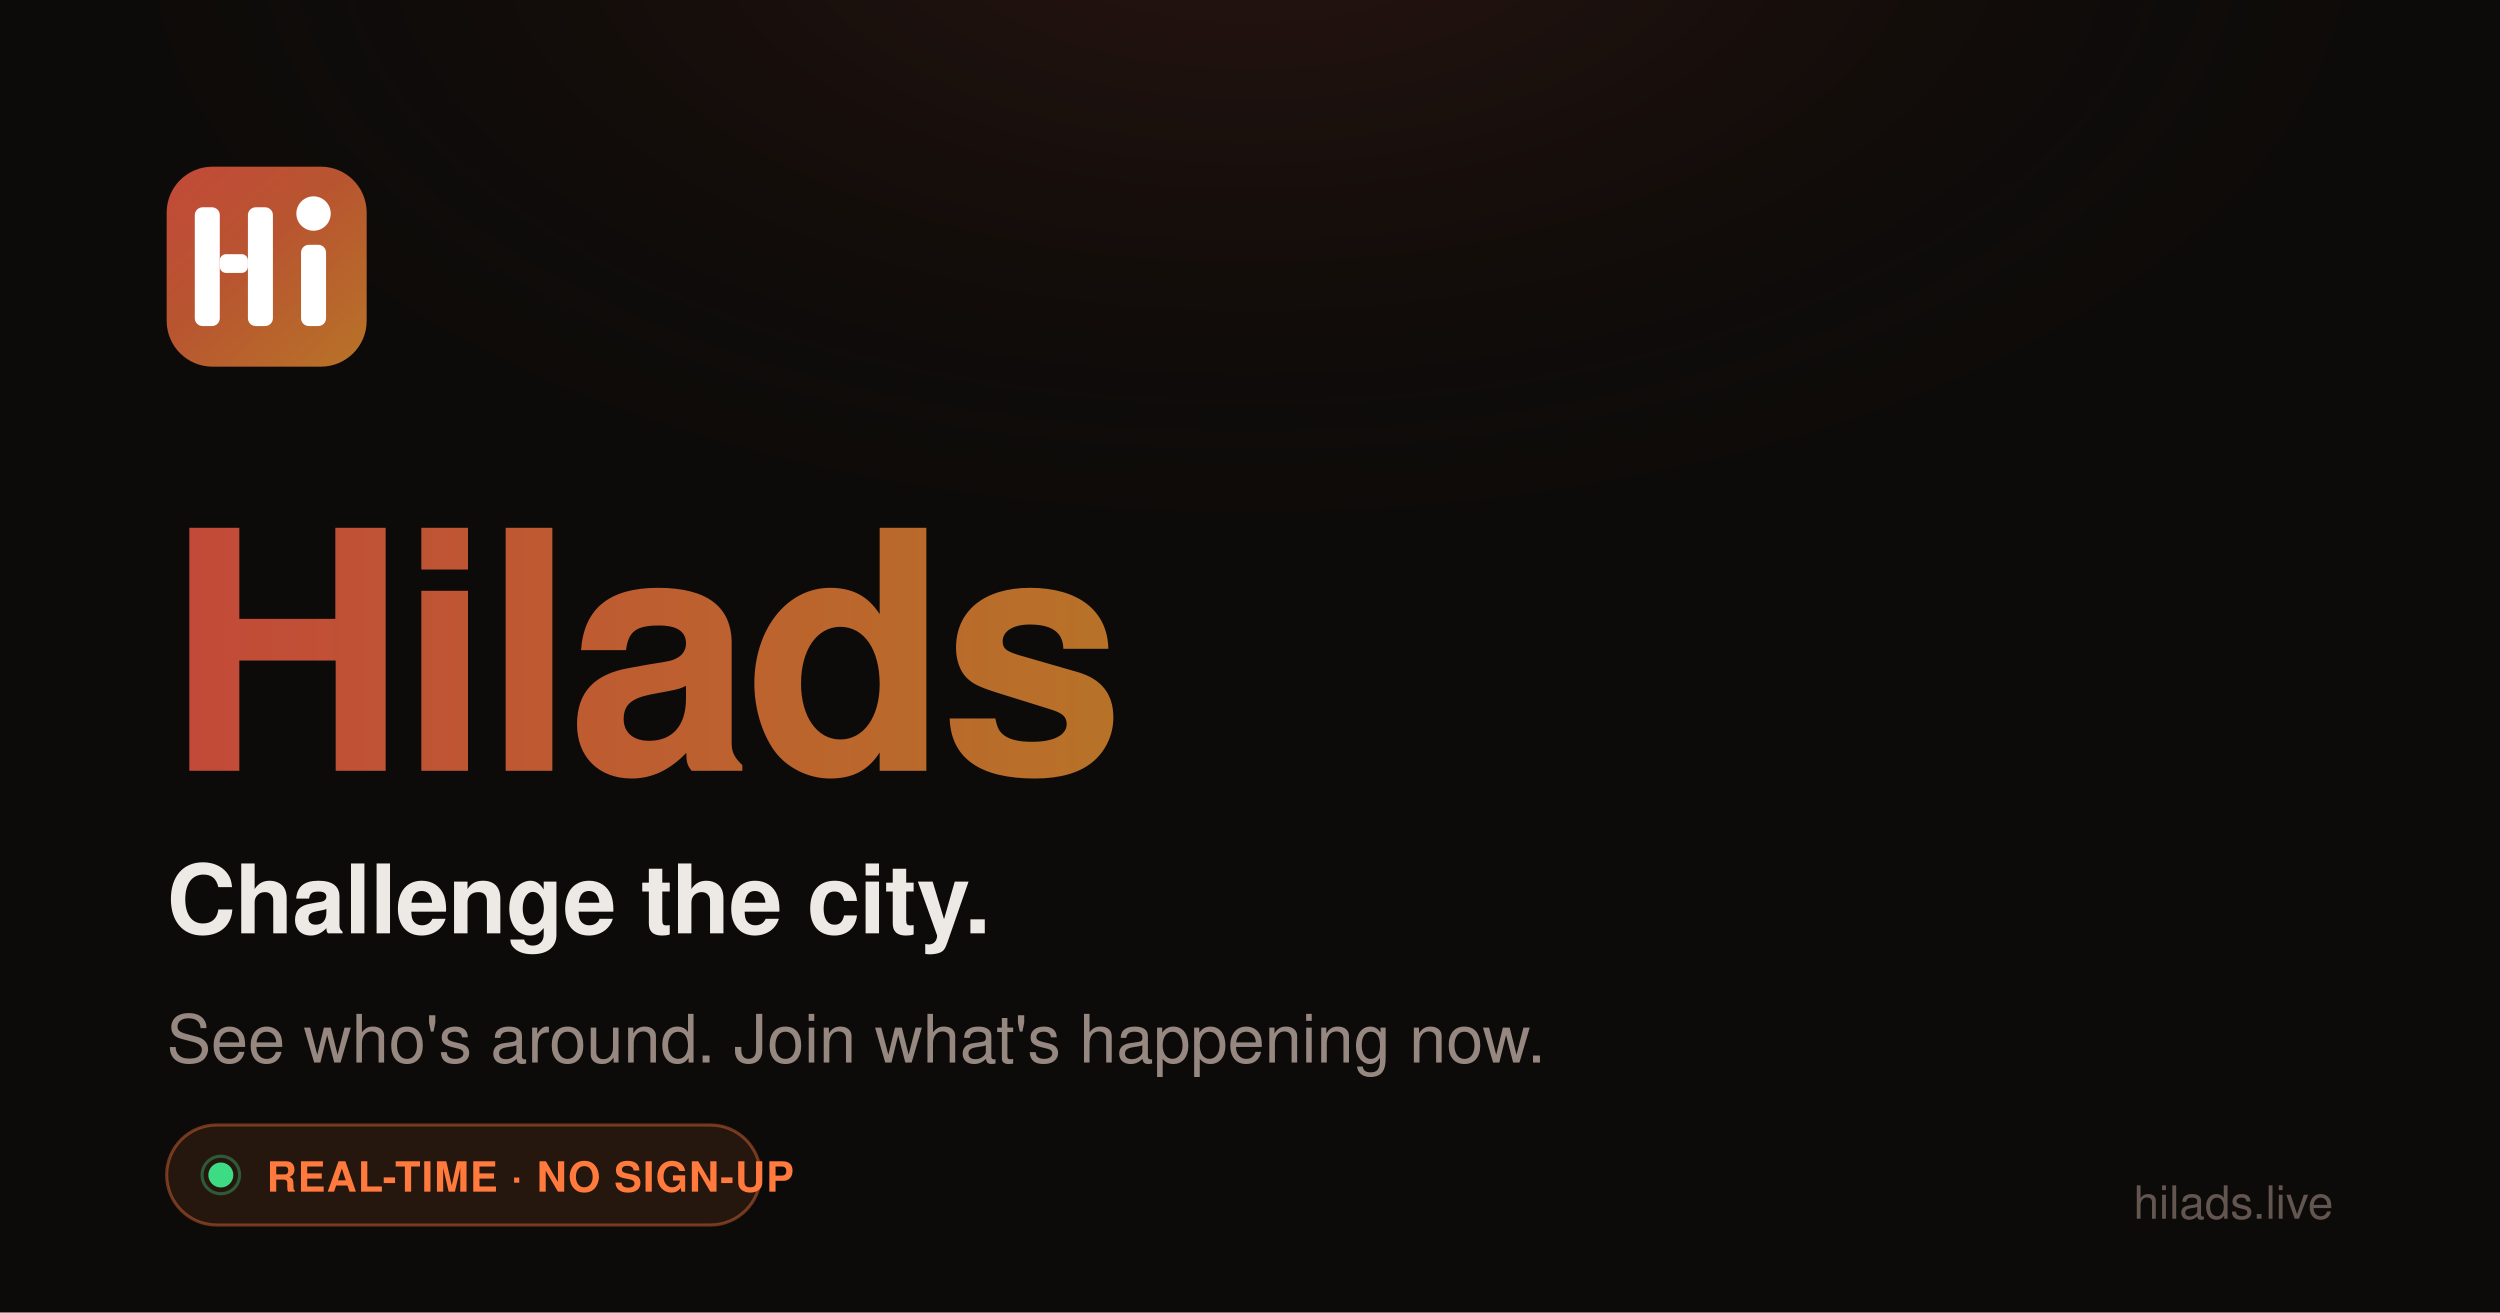
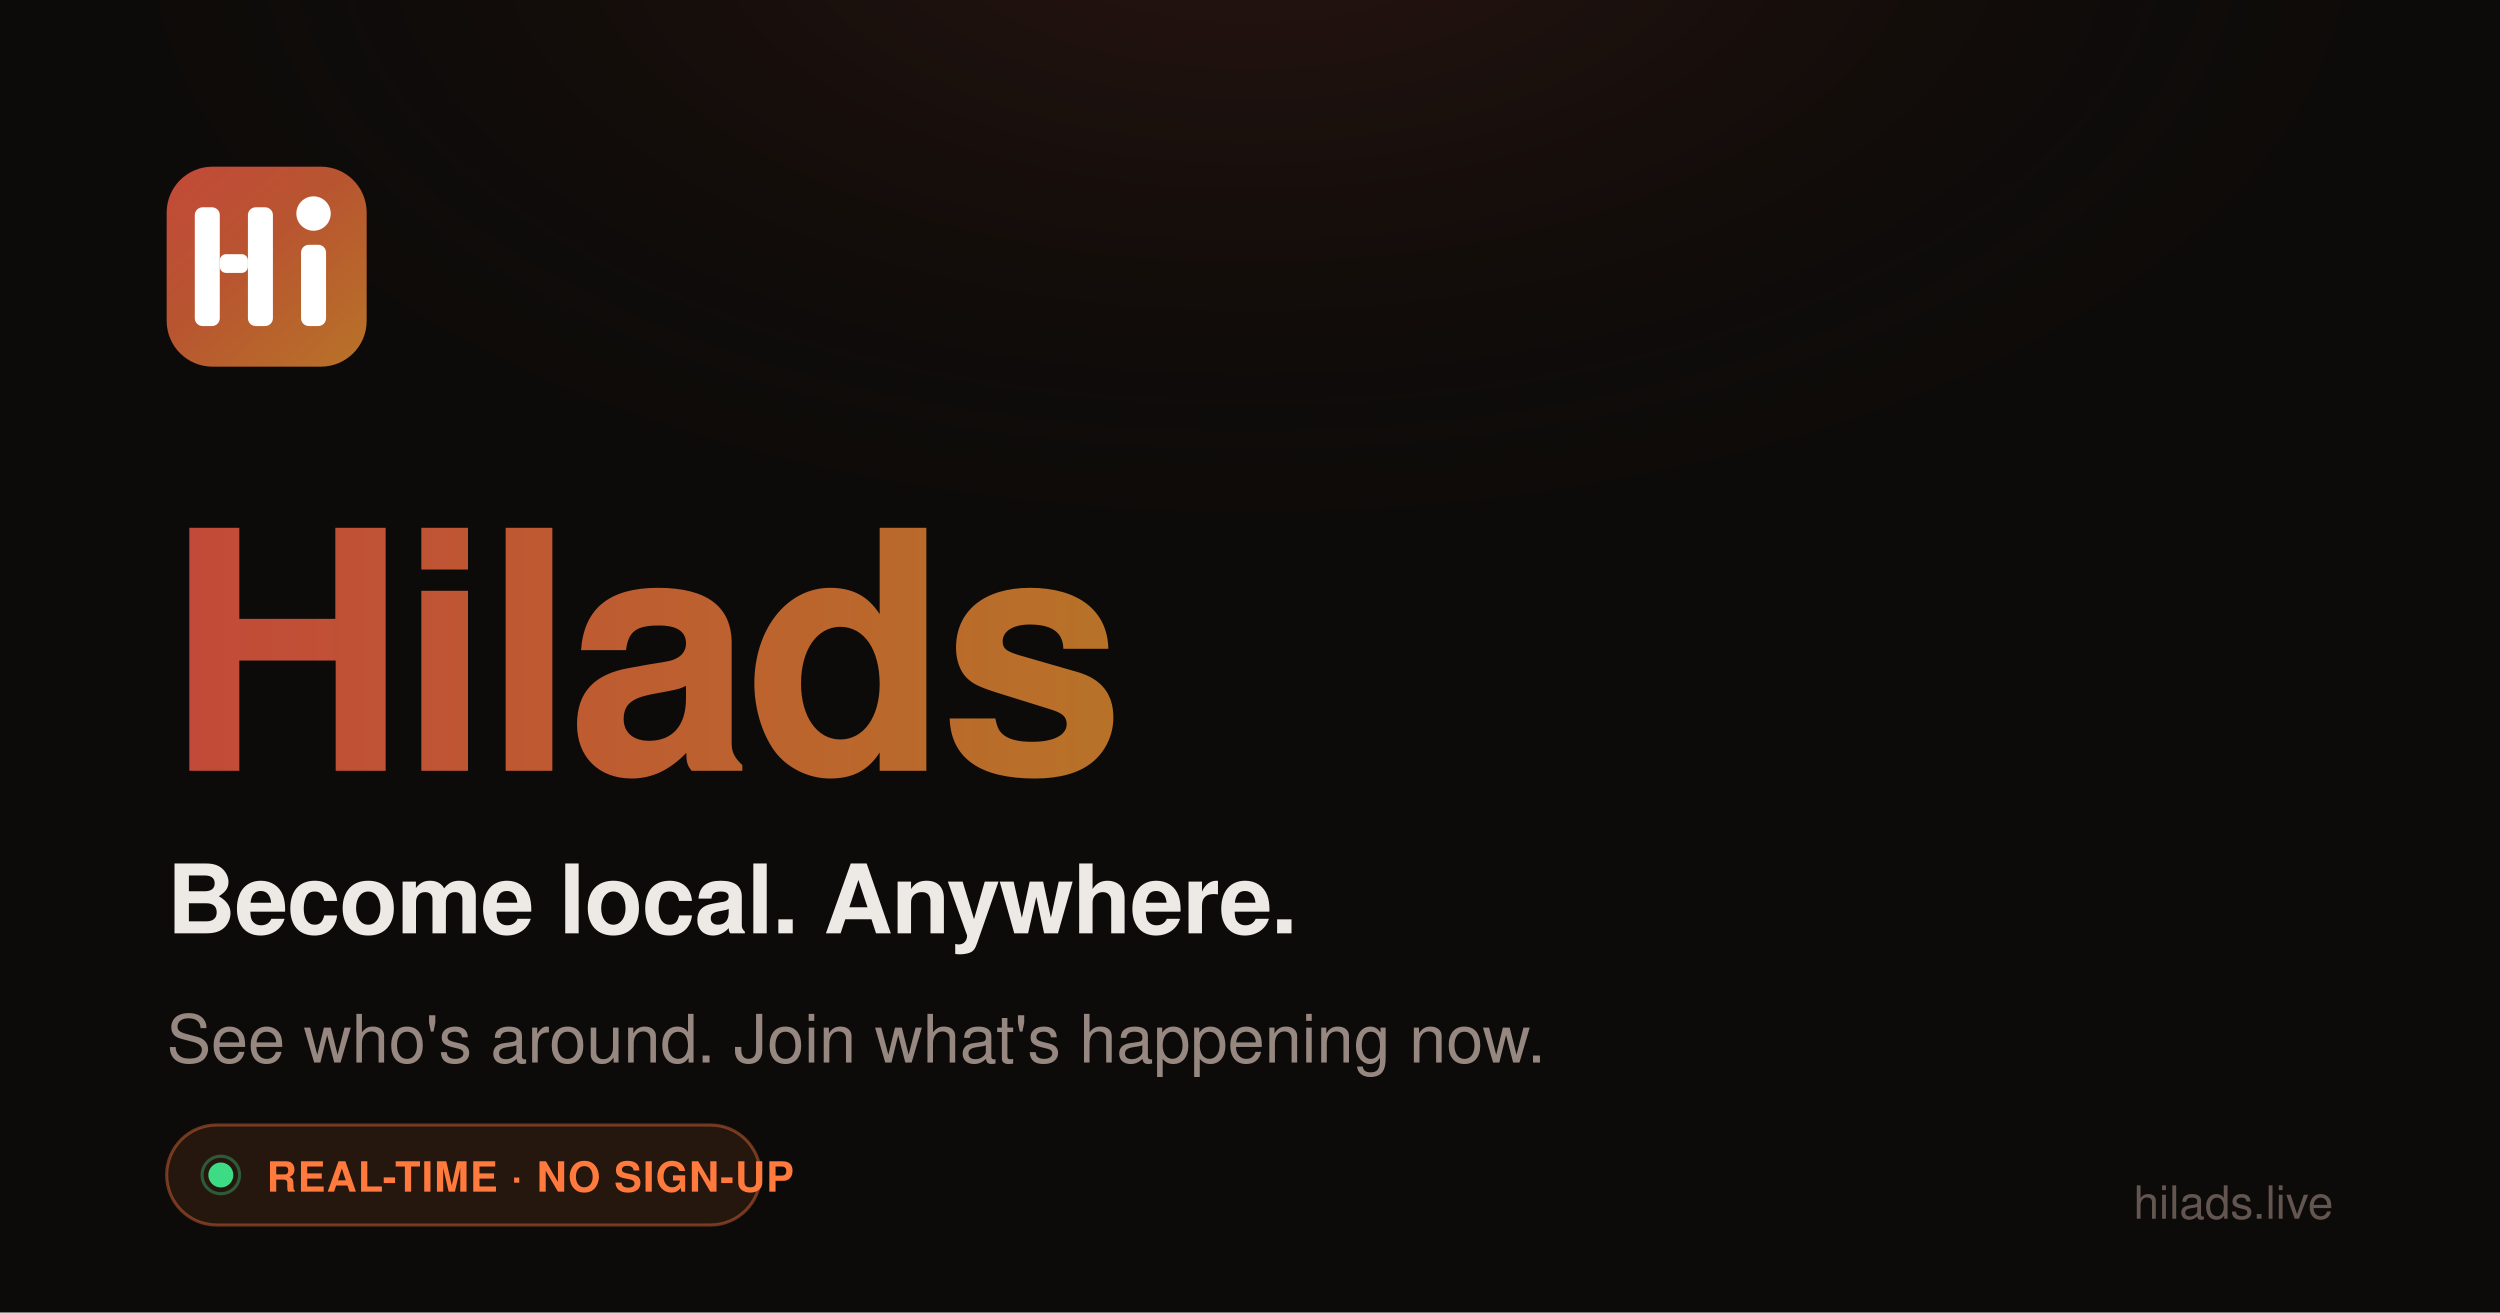
- <svg xmlns="http://www.w3.org/2000/svg" width="1200" height="630" viewBox="0 0 1200 630" role="img" aria-label="Hilads. Challenge the city.">
+ <svg xmlns="http://www.w3.org/2000/svg" width="1200" height="630" viewBox="0 0 1200 630" role="img" aria-label="Hilads. Become local. Anywhere.">
  <defs>
    <radialGradient id="bg" cx="50%" cy="0%" r="80%" fx="50%" fy="-10%">
      <stop offset="0%" stop-color="#C24A38" stop-opacity="0.18" />
      <stop offset="60%" stop-color="#0d0b09" stop-opacity="0" />
    </radialGradient>
    <linearGradient id="markGrad" x1="5%" y1="0%" x2="95%" y2="100%">
      <stop offset="0%" stop-color="#C24A38" />
      <stop offset="44%" stop-color="#B85530" />
      <stop offset="100%" stop-color="#B87228" />
    </linearGradient>
    <linearGradient id="wordmarkGrad" x1="0%" y1="0%" x2="100%" y2="0%">
      <stop offset="0%" stop-color="#C24A38" />
      <stop offset="100%" stop-color="#B87228" />
    </linearGradient>
  </defs>
  <rect width="1200" height="630" fill="#0d0b09" />
  <rect width="1200" height="630" fill="url(#bg)" />
  <g transform="translate(80, 80)">
    <rect width="96" height="96" rx="22" fill="url(#markGrad)" />
    <rect x="13.5" y="19.5" width="12" height="57" rx="3.75" fill="white" />
    <rect x="39" y="19.5" width="12" height="57" rx="3.75" fill="white" />
    <rect x="25.5" y="42" width="13.5" height="9" rx="3" fill="white" />
    <rect x="64.5" y="37.5" width="12" height="39" rx="3.75" fill="white" />
    <circle cx="70.5" cy="22.5" r="8.25" fill="white" />
  </g>
  <text x="80" y="370" font-family="-apple-system, BlinkMacSystemFont, 'Segoe UI', system-ui, Helvetica, Arial, sans-serif" font-size="160" font-weight="800" letter-spacing="-4" fill="url(#wordmarkGrad)">Hilads</text>
-   <text x="80" y="448" font-family="-apple-system, BlinkMacSystemFont, 'Segoe UI', system-ui, Helvetica, Arial, sans-serif" font-size="46" font-weight="600" letter-spacing="-0.5" fill="#ede9e5">Challenge the city.</text>
+   <text x="80" y="448" font-family="-apple-system, BlinkMacSystemFont, 'Segoe UI', system-ui, Helvetica, Arial, sans-serif" font-size="46" font-weight="600" letter-spacing="-0.5" fill="#ede9e5">Become local. Anywhere.</text>
  <text x="80" y="510" font-family="-apple-system, BlinkMacSystemFont, 'Segoe UI', system-ui, Helvetica, Arial, sans-serif" font-size="32" font-weight="500" fill="#968880">See who's around. Join what's happening now.</text>
  <g transform="translate(80, 540)">
    <rect width="285" height="48" rx="24" fill="rgba(255,122,60,0.10)" stroke="rgba(255,122,60,0.40)" stroke-width="1.5" />
    <circle cx="26" cy="24" r="6" fill="#3DDC84" />
    <circle cx="26" cy="24" r="9" fill="none" stroke="#3DDC84" stroke-opacity="0.35" stroke-width="1.5" />
    <text x="48" y="32" font-family="-apple-system, BlinkMacSystemFont, 'Segoe UI', system-ui, Helvetica, Arial, sans-serif" font-size="20" font-weight="700" letter-spacing="0.5" fill="#FF7A3C">REAL-TIME · NO SIGN-UP</text>
  </g>
  <text x="1120" y="585" text-anchor="end" font-family="-apple-system, BlinkMacSystemFont, 'Segoe UI', system-ui, Helvetica, Arial, sans-serif" font-size="22" font-weight="500" fill="#635650">hilads.live</text>
</svg>
